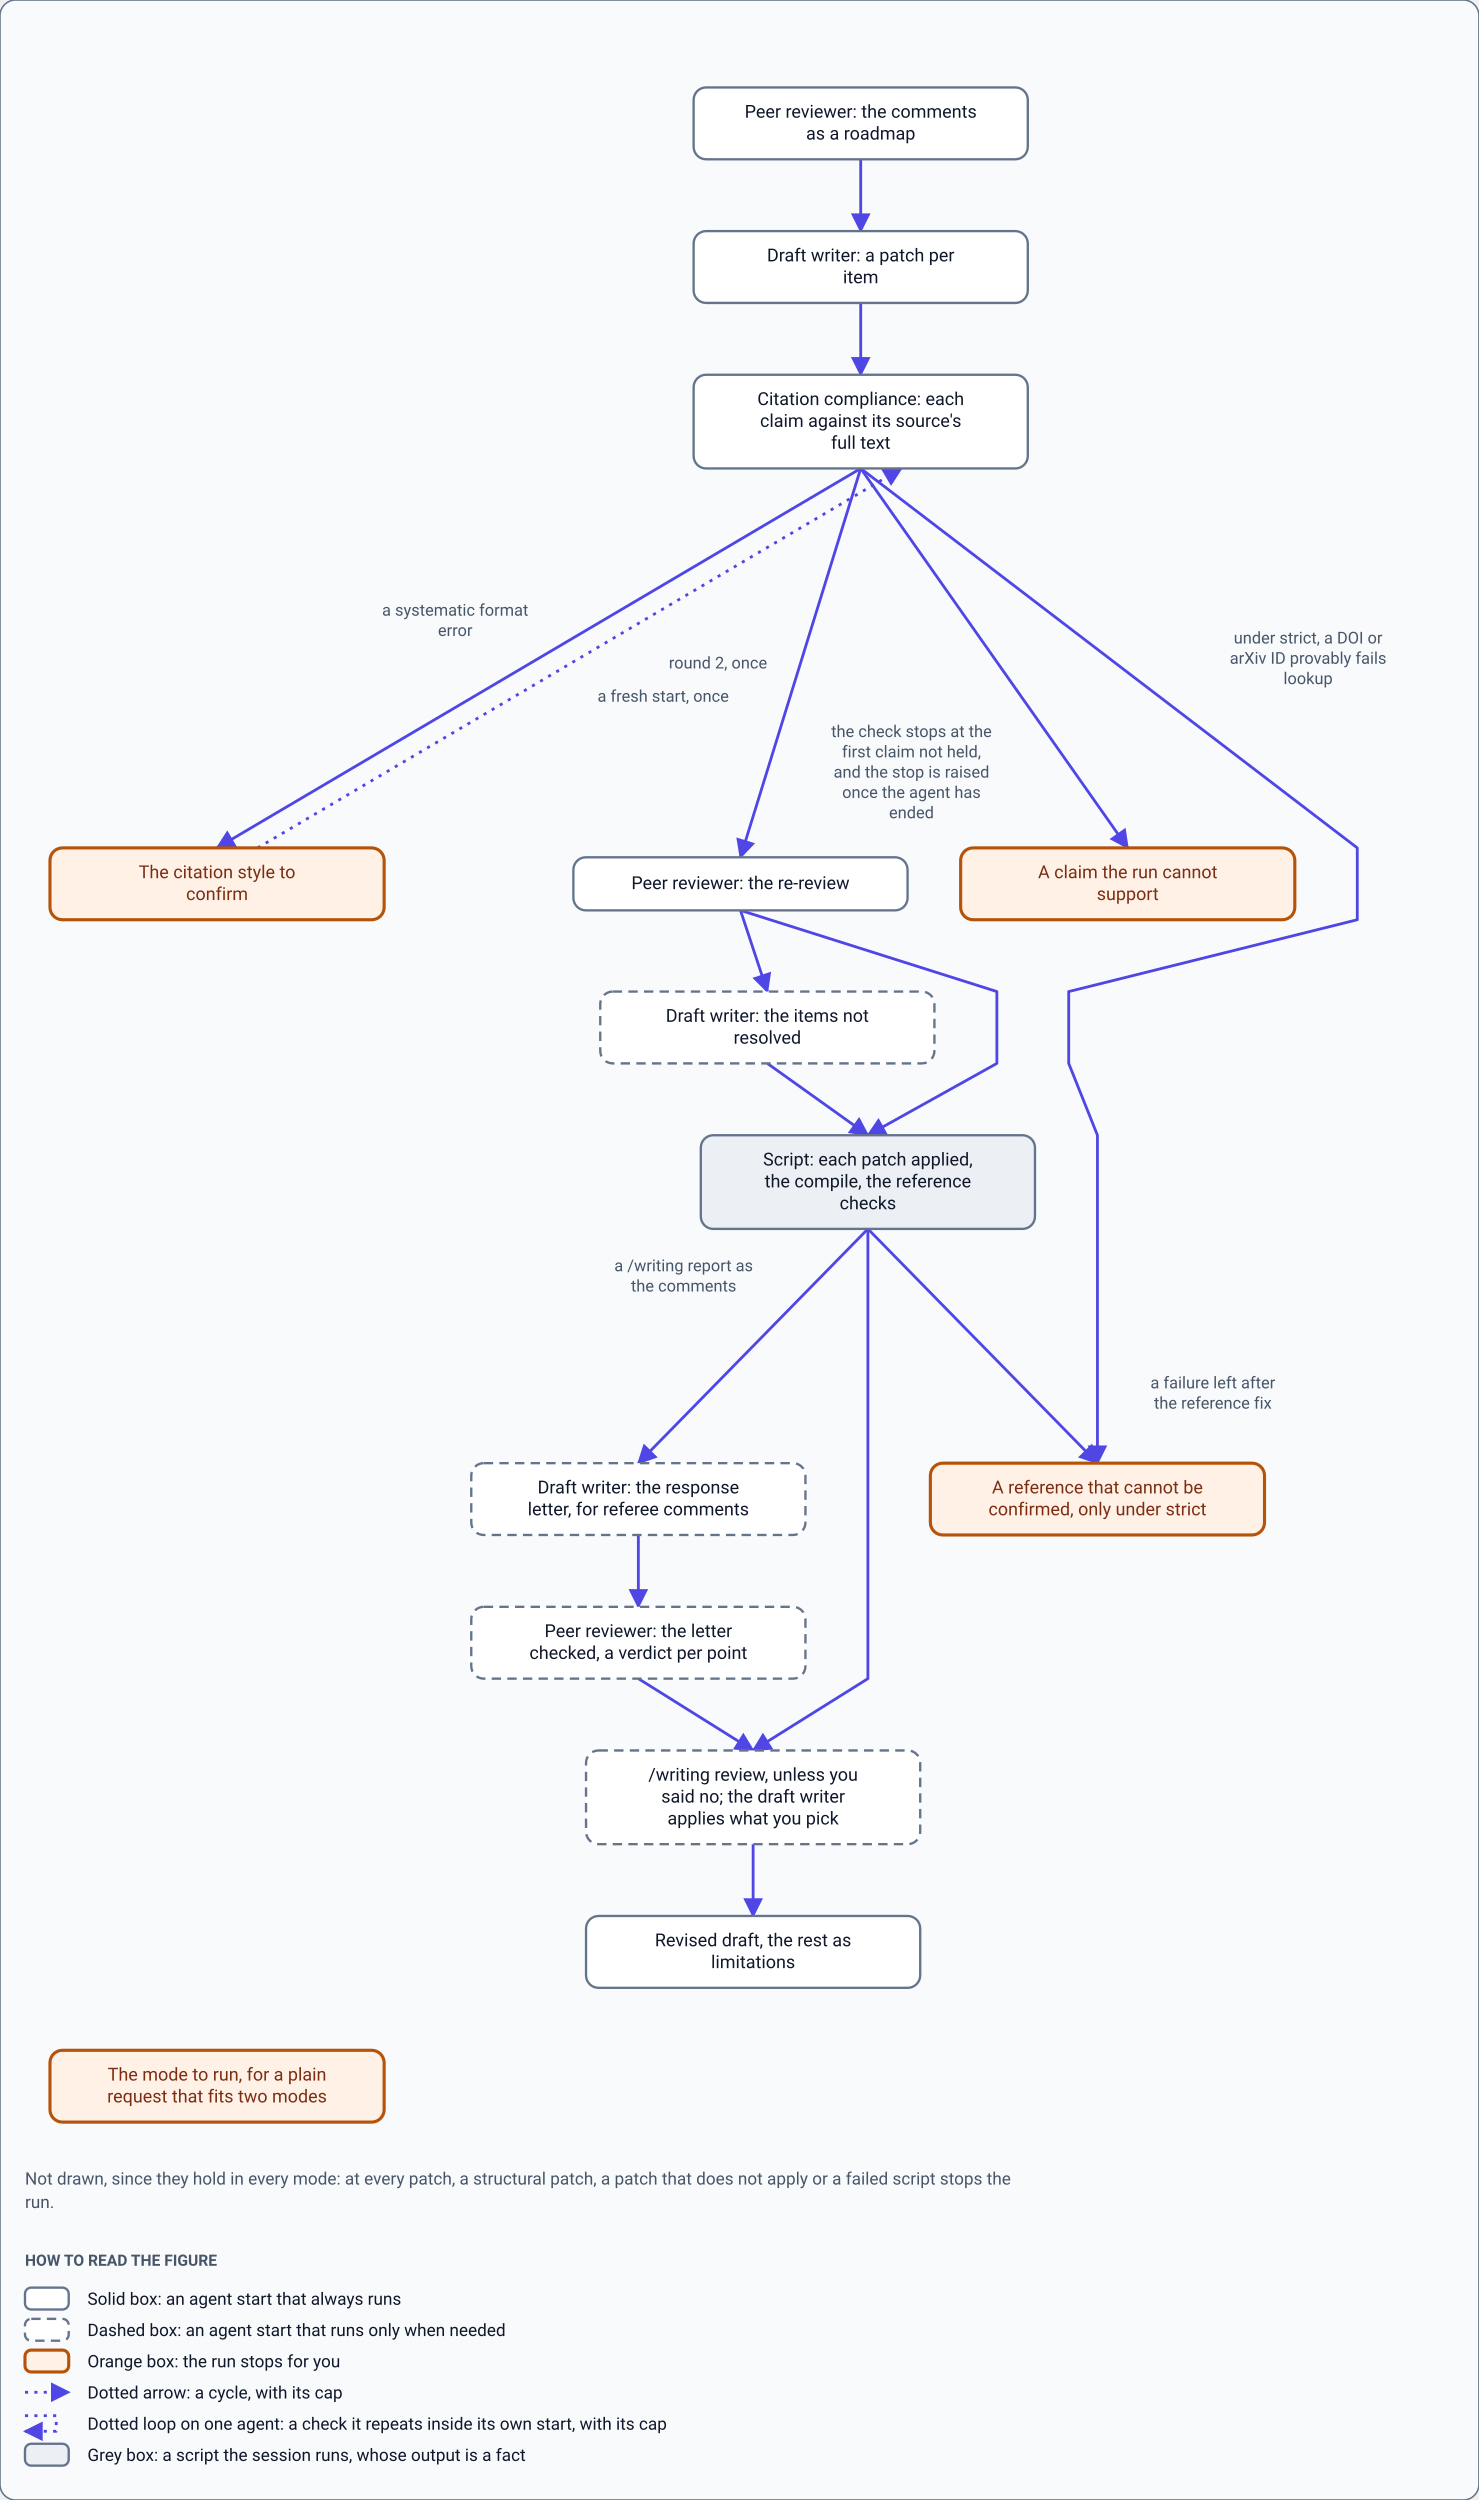
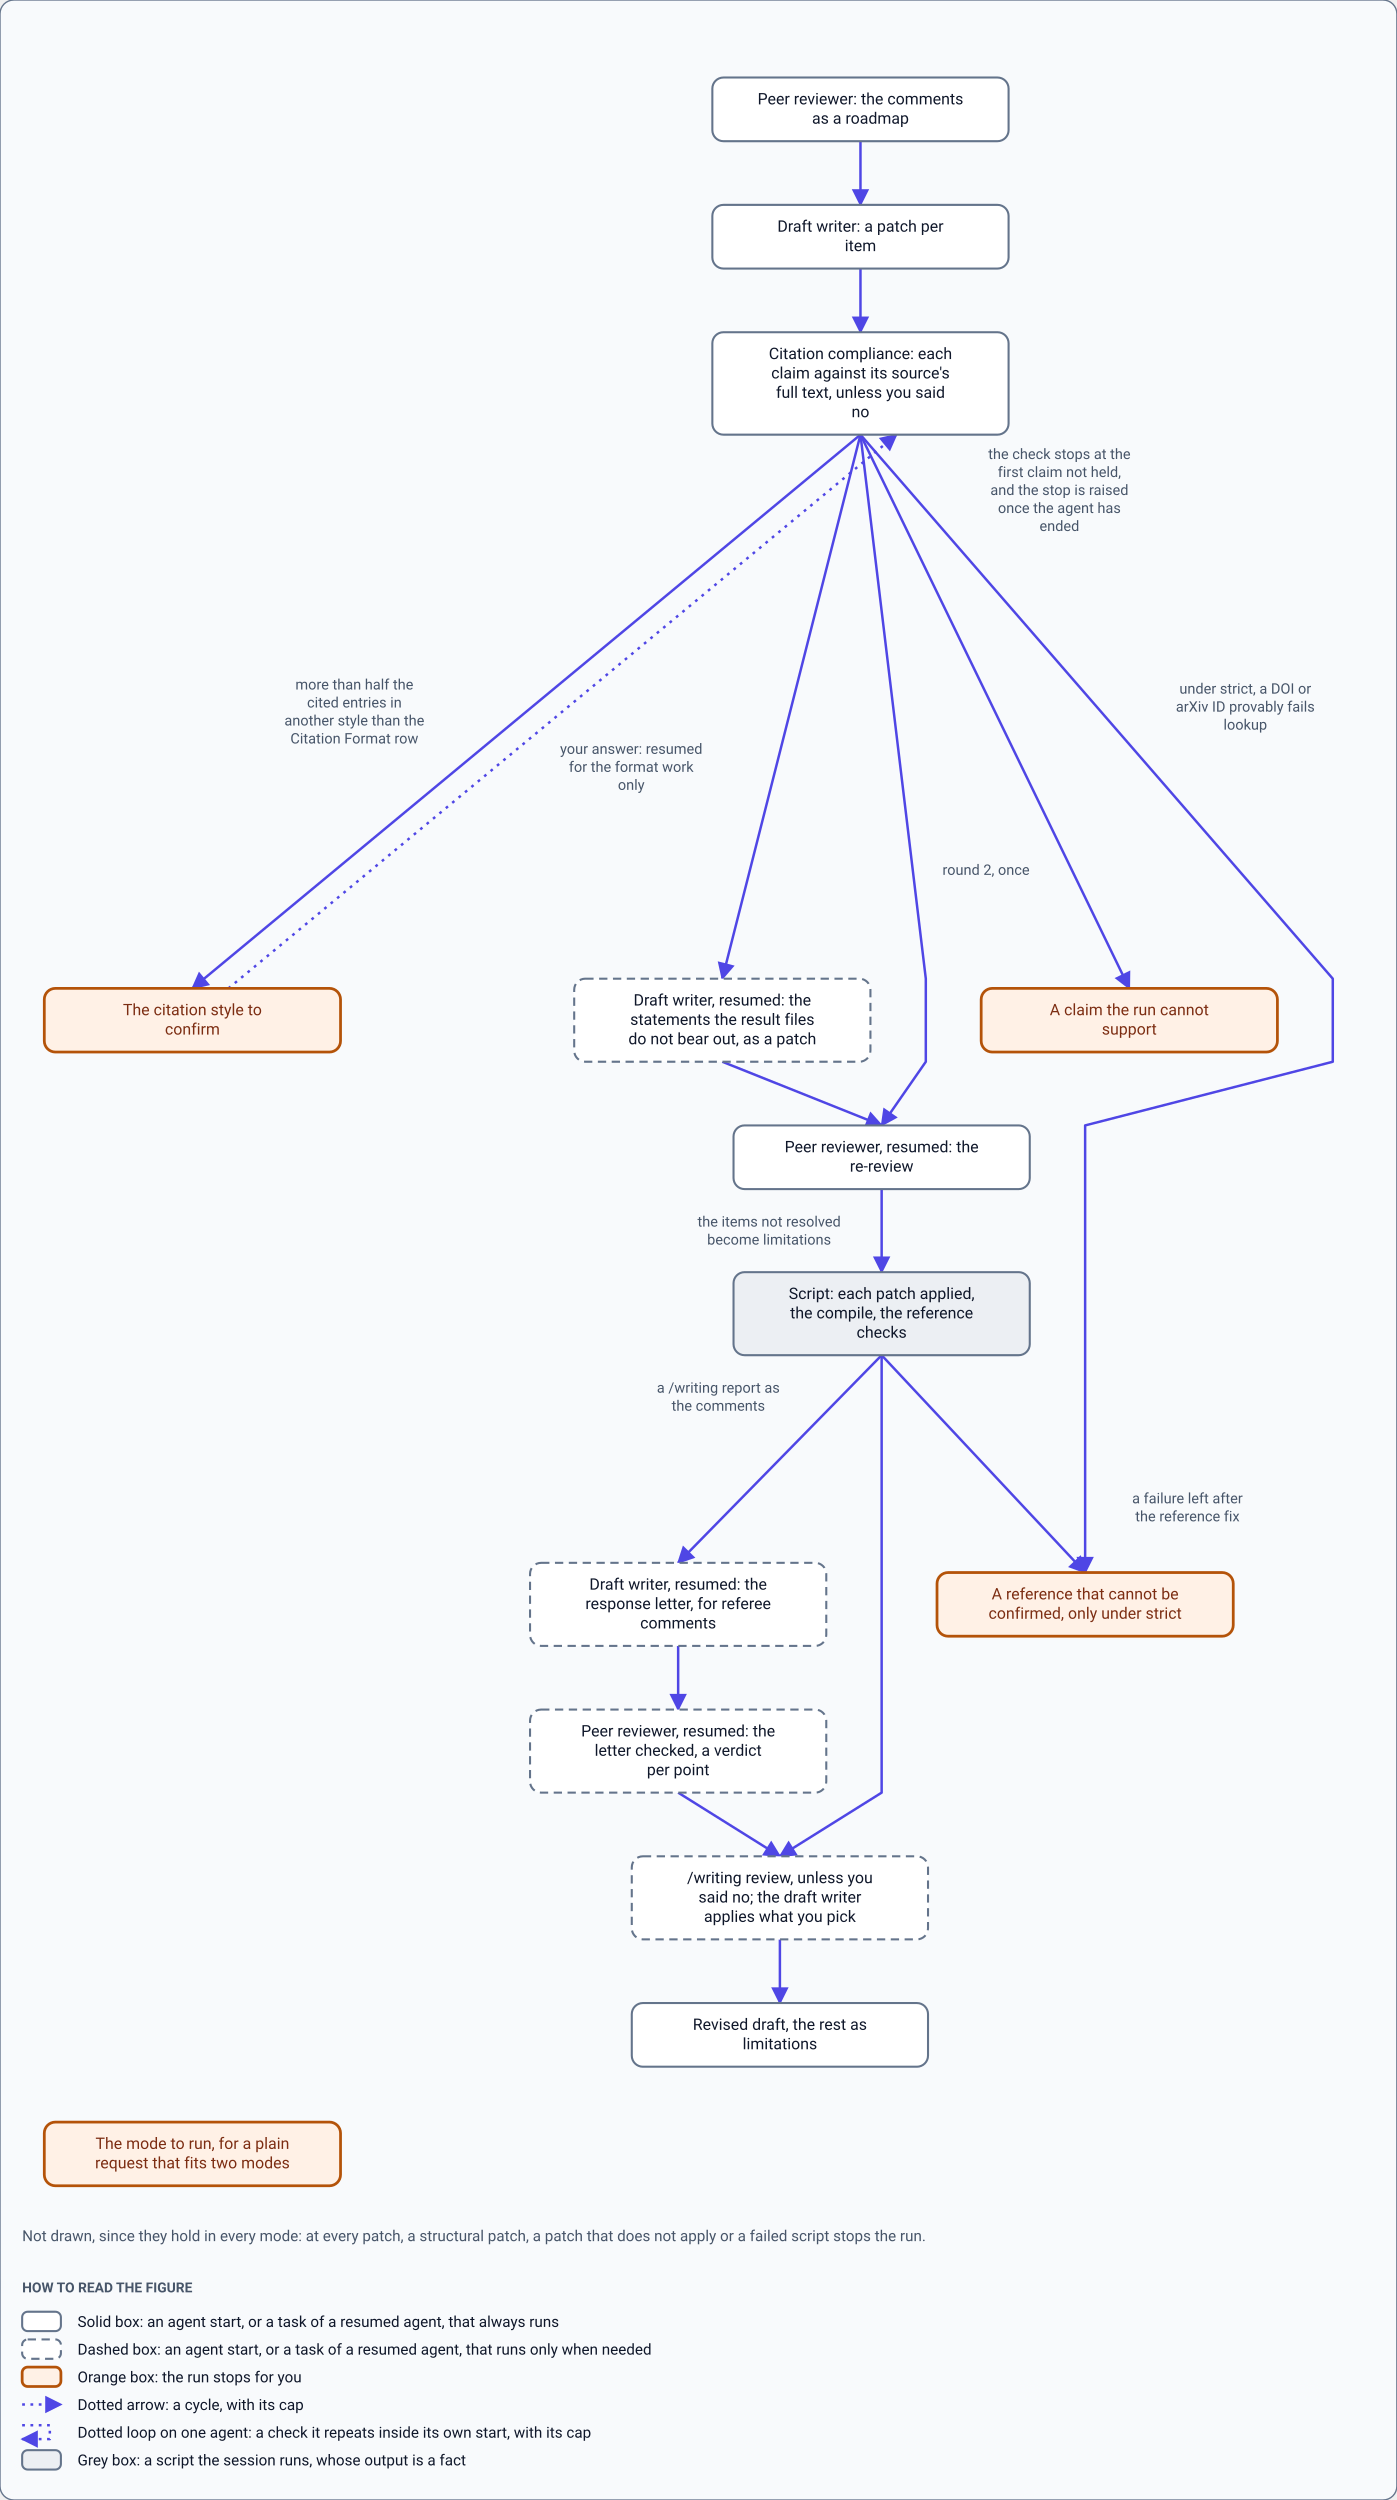
- <svg xmlns="http://www.w3.org/2000/svg" viewBox="0 0 947.1 1601" width="947.1" height="1601" role="img" aria-label="The revision mode of the paper skill. Boxes: Peer reviewer: the comments as a roadmap (agent); Draft writer: a patch per item (agent); Citation compliance: each claim against its source's full text (agent); The citation style to confirm (stop); A claim the run cannot support (stop); A reference that cannot be confirmed, only under strict (stop); Peer reviewer: the re-review (agent); Draft writer: the items not resolved (agent, only when needed); Script: each patch applied, the compile, the reference checks (script); Draft writer: the response letter, for referee comments (agent, only when needed); Peer reviewer: the letter checked, a verdict per point (agent, only when needed); /writing review, unless you said no; the draft writer applies what you pick (agent, only when needed); Revised draft, the rest as limitations (agent); The mode to run, for a plain request that fits two modes (stop).">
+ <svg xmlns="http://www.w3.org/2000/svg" viewBox="0 0 1009.1 1806" width="1009.1" height="1806" role="img" aria-label="The revision mode of the paper skill. Boxes: Peer reviewer: the comments as a roadmap (agent); Draft writer: a patch per item (agent); Citation compliance: each claim against its source's full text, unless you said no (agent); The citation style to confirm (stop); A claim the run cannot support (stop); A reference that cannot be confirmed, only under strict (stop); Draft writer, resumed: the statements the result files do not bear out, as a patch (agent, only when needed); Peer reviewer, resumed: the re-review (agent); Script: each patch applied, the compile, the reference checks (script); Draft writer, resumed: the response letter, for referee comments (agent, only when needed); Peer reviewer, resumed: the letter checked, a verdict per point (agent, only when needed); /writing review, unless you said no; the draft writer applies what you pick (agent, only when needed); Revised draft, the rest as limitations (agent); The mode to run, for a plain request that fits two modes (stop).">
  <defs>
    <marker id="arrow" viewBox="0 0 10 10" refX="9" refY="5" markerWidth="7" markerHeight="7" orient="auto">
      <path d="M0,0 L10,5 L0,10 z" fill="#4f46e5" />
    </marker>
  </defs>
-   <rect x="0" y="0" width="947.1" height="1601" rx="10" fill="#f8fafc" stroke="#64748b" />
-   <path d="M551.2,102 L551.2,148" fill="none" stroke="#4f46e5" stroke-width="1.8" marker-end="url(#arrow)" stroke-linejoin="round" />
-   <path d="M551.2,194 L551.2,240" fill="none" stroke="#4f46e5" stroke-width="1.8" marker-end="url(#arrow)" stroke-linejoin="round" />
-   <path d="M551.2,300 L139,543" fill="none" stroke="#4f46e5" stroke-width="1.8" marker-end="url(#arrow)" stroke-linejoin="round" />
-   <path d="M551.2,300 L722.2,543" fill="none" stroke="#4f46e5" stroke-width="1.8" marker-end="url(#arrow)" stroke-linejoin="round" />
-   <path d="M551.2,300 L869.2,543 L869.2,589 L684.4,635 L684.4,681 L702.8,727 L702.8,787 L702.8,937" fill="none" stroke="#4f46e5" stroke-width="1.8" marker-end="url(#arrow)" stroke-linejoin="round" />
-   <path d="M551.2,300 L474.2,549" fill="none" stroke="#4f46e5" stroke-width="1.8" marker-end="url(#arrow)" stroke-linejoin="round" />
-   <path d="M474.2,583 L491.4,635" fill="none" stroke="#4f46e5" stroke-width="1.8" marker-end="url(#arrow)" stroke-linejoin="round" />
-   <path d="M491.4,681 L555.8,727" fill="none" stroke="#4f46e5" stroke-width="1.8" marker-end="url(#arrow)" stroke-linejoin="round" />
-   <path d="M474.2,583 L638.4,635 L638.4,681 L555.8,727" fill="none" stroke="#4f46e5" stroke-width="1.8" marker-end="url(#arrow)" stroke-linejoin="round" />
-   <path d="M555.8,787 L702.8,937" fill="none" stroke="#4f46e5" stroke-width="1.8" marker-end="url(#arrow)" stroke-linejoin="round" />
-   <path d="M555.8,787 L408.8,937" fill="none" stroke="#4f46e5" stroke-width="1.8" marker-end="url(#arrow)" stroke-linejoin="round" />
-   <path d="M408.8,983 L408.8,1029" fill="none" stroke="#4f46e5" stroke-width="1.8" marker-end="url(#arrow)" stroke-linejoin="round" />
-   <path d="M408.8,1075 L482.3,1121" fill="none" stroke="#4f46e5" stroke-width="1.8" marker-end="url(#arrow)" stroke-linejoin="round" />
-   <path d="M555.8,787 L555.8,937 L555.8,983 L555.8,1029 L555.8,1075 L482.3,1121" fill="none" stroke="#4f46e5" stroke-width="1.8" marker-end="url(#arrow)" stroke-linejoin="round" />
-   <path d="M482.3,1181 L482.3,1227" fill="none" stroke="#4f46e5" stroke-width="1.8" marker-end="url(#arrow)" stroke-linejoin="round" />
-   <path d="M165,543 L577.2,300" fill="none" stroke="#4f46e5" stroke-width="1.8" stroke-dasharray="2 4" marker-end="url(#arrow)" stroke-linejoin="round" />
-   <rect x="444.2" y="56" width="214" height="46" rx="8" fill="#ffffff" stroke="#64748b" stroke-width="1.5" />
-   <text x="551.2" y="75.4" font-family="ui-sans-serif, -apple-system, 'Segoe UI', Roboto, Helvetica, Arial, sans-serif" font-size="11.5" fill="#0f172a" font-weight="400" text-anchor="middle">Peer reviewer: the comments</text>
-   <text x="551.2" y="89.4" font-family="ui-sans-serif, -apple-system, 'Segoe UI', Roboto, Helvetica, Arial, sans-serif" font-size="11.5" fill="#0f172a" font-weight="400" text-anchor="middle">as a roadmap</text>
-   <rect x="444.2" y="148" width="214" height="46" rx="8" fill="#ffffff" stroke="#64748b" stroke-width="1.5" />
-   <text x="551.2" y="167.4" font-family="ui-sans-serif, -apple-system, 'Segoe UI', Roboto, Helvetica, Arial, sans-serif" font-size="11.5" fill="#0f172a" font-weight="400" text-anchor="middle">Draft writer: a patch per</text>
-   <text x="551.2" y="181.4" font-family="ui-sans-serif, -apple-system, 'Segoe UI', Roboto, Helvetica, Arial, sans-serif" font-size="11.5" fill="#0f172a" font-weight="400" text-anchor="middle">item</text>
-   <rect x="444.2" y="240" width="214" height="60" rx="8" fill="#ffffff" stroke="#64748b" stroke-width="1.5" />
-   <text x="551.2" y="259.4" font-family="ui-sans-serif, -apple-system, 'Segoe UI', Roboto, Helvetica, Arial, sans-serif" font-size="11.5" fill="#0f172a" font-weight="400" text-anchor="middle">Citation compliance: each</text>
-   <text x="551.2" y="273.4" font-family="ui-sans-serif, -apple-system, 'Segoe UI', Roboto, Helvetica, Arial, sans-serif" font-size="11.5" fill="#0f172a" font-weight="400" text-anchor="middle">claim against its source's</text>
-   <text x="551.2" y="287.4" font-family="ui-sans-serif, -apple-system, 'Segoe UI', Roboto, Helvetica, Arial, sans-serif" font-size="11.5" fill="#0f172a" font-weight="400" text-anchor="middle">full text</text>
-   <rect x="32" y="543" width="214" height="46" rx="8" fill="#fff1e6" stroke="#b45309" stroke-width="2" />
-   <text x="139" y="562.4" font-family="ui-sans-serif, -apple-system, 'Segoe UI', Roboto, Helvetica, Arial, sans-serif" font-size="11.5" fill="#7c2d12" font-weight="400" text-anchor="middle">The citation style to</text>
-   <text x="139" y="576.4" font-family="ui-sans-serif, -apple-system, 'Segoe UI', Roboto, Helvetica, Arial, sans-serif" font-size="11.5" fill="#7c2d12" font-weight="400" text-anchor="middle">confirm</text>
-   <rect x="615.2" y="543" width="214" height="46" rx="8" fill="#fff1e6" stroke="#b45309" stroke-width="2" />
-   <text x="722.2" y="562.4" font-family="ui-sans-serif, -apple-system, 'Segoe UI', Roboto, Helvetica, Arial, sans-serif" font-size="11.5" fill="#7c2d12" font-weight="400" text-anchor="middle">A claim the run cannot</text>
-   <text x="722.2" y="576.4" font-family="ui-sans-serif, -apple-system, 'Segoe UI', Roboto, Helvetica, Arial, sans-serif" font-size="11.5" fill="#7c2d12" font-weight="400" text-anchor="middle">support</text>
-   <rect x="595.8" y="937" width="214" height="46" rx="8" fill="#fff1e6" stroke="#b45309" stroke-width="2" />
-   <text x="702.8" y="956.4" font-family="ui-sans-serif, -apple-system, 'Segoe UI', Roboto, Helvetica, Arial, sans-serif" font-size="11.5" fill="#7c2d12" font-weight="400" text-anchor="middle">A reference that cannot be</text>
-   <text x="702.8" y="970.4" font-family="ui-sans-serif, -apple-system, 'Segoe UI', Roboto, Helvetica, Arial, sans-serif" font-size="11.5" fill="#7c2d12" font-weight="400" text-anchor="middle">confirmed, only under strict</text>
-   <rect x="367.2" y="549" width="214" height="34" rx="8" fill="#ffffff" stroke="#64748b" stroke-width="1.5" />
-   <text x="474.2" y="569.4" font-family="ui-sans-serif, -apple-system, 'Segoe UI', Roboto, Helvetica, Arial, sans-serif" font-size="11.5" fill="#0f172a" font-weight="400" text-anchor="middle">Peer reviewer: the re-review</text>
-   <rect x="384.4" y="635" width="214" height="46" rx="8" fill="#ffffff" stroke="#64748b" stroke-width="1.5" stroke-dasharray="6 4" />
-   <text x="491.4" y="654.4" font-family="ui-sans-serif, -apple-system, 'Segoe UI', Roboto, Helvetica, Arial, sans-serif" font-size="11.5" fill="#0f172a" font-weight="400" text-anchor="middle">Draft writer: the items not</text>
-   <text x="491.4" y="668.4" font-family="ui-sans-serif, -apple-system, 'Segoe UI', Roboto, Helvetica, Arial, sans-serif" font-size="11.5" fill="#0f172a" font-weight="400" text-anchor="middle">resolved</text>
-   <rect x="448.8" y="727" width="214" height="60" rx="8" fill="#eceff3" stroke="#64748b" stroke-width="1.5" />
-   <text x="555.8" y="746.4" font-family="ui-sans-serif, -apple-system, 'Segoe UI', Roboto, Helvetica, Arial, sans-serif" font-size="11.5" fill="#0f172a" font-weight="400" text-anchor="middle">Script: each patch applied,</text>
-   <text x="555.8" y="760.4" font-family="ui-sans-serif, -apple-system, 'Segoe UI', Roboto, Helvetica, Arial, sans-serif" font-size="11.5" fill="#0f172a" font-weight="400" text-anchor="middle">the compile, the reference</text>
-   <text x="555.8" y="774.4" font-family="ui-sans-serif, -apple-system, 'Segoe UI', Roboto, Helvetica, Arial, sans-serif" font-size="11.5" fill="#0f172a" font-weight="400" text-anchor="middle">checks</text>
-   <rect x="301.8" y="937" width="214" height="46" rx="8" fill="#ffffff" stroke="#64748b" stroke-width="1.5" stroke-dasharray="6 4" />
-   <text x="408.8" y="956.4" font-family="ui-sans-serif, -apple-system, 'Segoe UI', Roboto, Helvetica, Arial, sans-serif" font-size="11.5" fill="#0f172a" font-weight="400" text-anchor="middle">Draft writer: the response</text>
-   <text x="408.8" y="970.4" font-family="ui-sans-serif, -apple-system, 'Segoe UI', Roboto, Helvetica, Arial, sans-serif" font-size="11.5" fill="#0f172a" font-weight="400" text-anchor="middle">letter, for referee comments</text>
-   <rect x="301.8" y="1029" width="214" height="46" rx="8" fill="#ffffff" stroke="#64748b" stroke-width="1.5" stroke-dasharray="6 4" />
-   <text x="408.8" y="1048.4" font-family="ui-sans-serif, -apple-system, 'Segoe UI', Roboto, Helvetica, Arial, sans-serif" font-size="11.5" fill="#0f172a" font-weight="400" text-anchor="middle">Peer reviewer: the letter</text>
-   <text x="408.8" y="1062.4" font-family="ui-sans-serif, -apple-system, 'Segoe UI', Roboto, Helvetica, Arial, sans-serif" font-size="11.5" fill="#0f172a" font-weight="400" text-anchor="middle">checked, a verdict per point</text>
-   <rect x="375.3" y="1121" width="214" height="60" rx="8" fill="#ffffff" stroke="#64748b" stroke-width="1.5" stroke-dasharray="6 4" />
-   <text x="482.3" y="1140.4" font-family="ui-sans-serif, -apple-system, 'Segoe UI', Roboto, Helvetica, Arial, sans-serif" font-size="11.5" fill="#0f172a" font-weight="400" text-anchor="middle">/writing review, unless you</text>
-   <text x="482.3" y="1154.4" font-family="ui-sans-serif, -apple-system, 'Segoe UI', Roboto, Helvetica, Arial, sans-serif" font-size="11.5" fill="#0f172a" font-weight="400" text-anchor="middle">said no; the draft writer</text>
-   <text x="482.3" y="1168.4" font-family="ui-sans-serif, -apple-system, 'Segoe UI', Roboto, Helvetica, Arial, sans-serif" font-size="11.5" fill="#0f172a" font-weight="400" text-anchor="middle">applies what you pick</text>
-   <rect x="375.3" y="1227" width="214" height="46" rx="8" fill="#ffffff" stroke="#64748b" stroke-width="1.5" />
-   <text x="482.3" y="1246.4" font-family="ui-sans-serif, -apple-system, 'Segoe UI', Roboto, Helvetica, Arial, sans-serif" font-size="11.5" fill="#0f172a" font-weight="400" text-anchor="middle">Revised draft, the rest as</text>
-   <text x="482.3" y="1260.4" font-family="ui-sans-serif, -apple-system, 'Segoe UI', Roboto, Helvetica, Arial, sans-serif" font-size="11.5" fill="#0f172a" font-weight="400" text-anchor="middle">limitations</text>
-   <rect x="32" y="1313" width="214" height="46" rx="8" fill="#fff1e6" stroke="#b45309" stroke-width="2" />
-   <text x="139" y="1332.4" font-family="ui-sans-serif, -apple-system, 'Segoe UI', Roboto, Helvetica, Arial, sans-serif" font-size="11.5" fill="#7c2d12" font-weight="400" text-anchor="middle">The mode to run, for a plain</text>
-   <text x="139" y="1346.4" font-family="ui-sans-serif, -apple-system, 'Segoe UI', Roboto, Helvetica, Arial, sans-serif" font-size="11.5" fill="#7c2d12" font-weight="400" text-anchor="middle">request that fits two modes</text>
-   <text x="291.5" y="394.3" font-family="ui-sans-serif, -apple-system, 'Segoe UI', Roboto, Helvetica, Arial, sans-serif" font-size="10.5" fill="#475569" font-weight="400" text-anchor="middle" stroke="#f8fafc" stroke-width="4" stroke-linejoin="round" paint-order="stroke">a systematic format</text>
-   <text x="291.5" y="407.3" font-family="ui-sans-serif, -apple-system, 'Segoe UI', Roboto, Helvetica, Arial, sans-serif" font-size="10.5" fill="#475569" font-weight="400" text-anchor="middle" stroke="#f8fafc" stroke-width="4" stroke-linejoin="round" paint-order="stroke">error</text>
-   <text x="583.7" y="472" font-family="ui-sans-serif, -apple-system, 'Segoe UI', Roboto, Helvetica, Arial, sans-serif" font-size="10.5" fill="#475569" font-weight="400" text-anchor="middle" stroke="#f8fafc" stroke-width="4" stroke-linejoin="round" paint-order="stroke">the check stops at the</text>
-   <text x="583.7" y="485" font-family="ui-sans-serif, -apple-system, 'Segoe UI', Roboto, Helvetica, Arial, sans-serif" font-size="10.5" fill="#475569" font-weight="400" text-anchor="middle" stroke="#f8fafc" stroke-width="4" stroke-linejoin="round" paint-order="stroke">first claim not held,</text>
-   <text x="583.7" y="498" font-family="ui-sans-serif, -apple-system, 'Segoe UI', Roboto, Helvetica, Arial, sans-serif" font-size="10.5" fill="#475569" font-weight="400" text-anchor="middle" stroke="#f8fafc" stroke-width="4" stroke-linejoin="round" paint-order="stroke">and the stop is raised</text>
-   <text x="583.7" y="511" font-family="ui-sans-serif, -apple-system, 'Segoe UI', Roboto, Helvetica, Arial, sans-serif" font-size="10.5" fill="#475569" font-weight="400" text-anchor="middle" stroke="#f8fafc" stroke-width="4" stroke-linejoin="round" paint-order="stroke">once the agent has</text>
-   <text x="583.7" y="524" font-family="ui-sans-serif, -apple-system, 'Segoe UI', Roboto, Helvetica, Arial, sans-serif" font-size="10.5" fill="#475569" font-weight="400" text-anchor="middle" stroke="#f8fafc" stroke-width="4" stroke-linejoin="round" paint-order="stroke">ended</text>
-   <text x="837.7" y="412.1" font-family="ui-sans-serif, -apple-system, 'Segoe UI', Roboto, Helvetica, Arial, sans-serif" font-size="10.5" fill="#475569" font-weight="400" text-anchor="middle" stroke="#f8fafc" stroke-width="4" stroke-linejoin="round" paint-order="stroke">under strict, a DOI or</text>
-   <text x="837.7" y="425.1" font-family="ui-sans-serif, -apple-system, 'Segoe UI', Roboto, Helvetica, Arial, sans-serif" font-size="10.5" fill="#475569" font-weight="400" text-anchor="middle" stroke="#f8fafc" stroke-width="4" stroke-linejoin="round" paint-order="stroke">arXiv ID provably fails</text>
-   <text x="837.7" y="438.1" font-family="ui-sans-serif, -apple-system, 'Segoe UI', Roboto, Helvetica, Arial, sans-serif" font-size="10.5" fill="#475569" font-weight="400" text-anchor="middle" stroke="#f8fafc" stroke-width="4" stroke-linejoin="round" paint-order="stroke">lookup</text>
-   <text x="459.8" y="428.1" font-family="ui-sans-serif, -apple-system, 'Segoe UI', Roboto, Helvetica, Arial, sans-serif" font-size="10.5" fill="#475569" font-weight="400" text-anchor="middle" stroke="#f8fafc" stroke-width="4" stroke-linejoin="round" paint-order="stroke">round 2, once</text>
-   <text x="776.7" y="889.1" font-family="ui-sans-serif, -apple-system, 'Segoe UI', Roboto, Helvetica, Arial, sans-serif" font-size="10.5" fill="#475569" font-weight="400" text-anchor="middle" stroke="#f8fafc" stroke-width="4" stroke-linejoin="round" paint-order="stroke">a failure left after</text>
-   <text x="776.7" y="902.1" font-family="ui-sans-serif, -apple-system, 'Segoe UI', Roboto, Helvetica, Arial, sans-serif" font-size="10.5" fill="#475569" font-weight="400" text-anchor="middle" stroke="#f8fafc" stroke-width="4" stroke-linejoin="round" paint-order="stroke">the reference fix</text>
-   <text x="437.8" y="814.1" font-family="ui-sans-serif, -apple-system, 'Segoe UI', Roboto, Helvetica, Arial, sans-serif" font-size="10.5" fill="#475569" font-weight="400" text-anchor="middle" stroke="#f8fafc" stroke-width="4" stroke-linejoin="round" paint-order="stroke">a /writing report as</text>
-   <text x="437.8" y="827.1" font-family="ui-sans-serif, -apple-system, 'Segoe UI', Roboto, Helvetica, Arial, sans-serif" font-size="10.5" fill="#475569" font-weight="400" text-anchor="middle" stroke="#f8fafc" stroke-width="4" stroke-linejoin="round" paint-order="stroke">the comments</text>
-   <text x="424.7" y="449.4" font-family="ui-sans-serif, -apple-system, 'Segoe UI', Roboto, Helvetica, Arial, sans-serif" font-size="10.5" fill="#475569" font-weight="400" text-anchor="middle" stroke="#f8fafc" stroke-width="4" stroke-linejoin="round" paint-order="stroke">a fresh start, once</text>
-   <text x="16" y="1399" font-family="ui-sans-serif, -apple-system, 'Segoe UI', Roboto, Helvetica, Arial, sans-serif" font-size="11" fill="#475569" font-weight="400" text-anchor="start">Not drawn, since they hold in every mode: at every patch, a structural patch, a patch that does not apply or a failed script stops the</text>
-   <text x="16" y="1414" font-family="ui-sans-serif, -apple-system, 'Segoe UI', Roboto, Helvetica, Arial, sans-serif" font-size="11" fill="#475569" font-weight="400" text-anchor="start">run.</text>
-   <text x="16" y="1451" font-family="ui-sans-serif, -apple-system, 'Segoe UI', Roboto, Helvetica, Arial, sans-serif" font-size="10" fill="#475569" font-weight="700" text-anchor="start">HOW TO READ THE FIGURE</text>
-   <rect x="16" y="1465" width="28" height="14" rx="4" fill="#ffffff" stroke="#64748b" stroke-width="1.5" />
-   <text x="56" y="1476" font-family="ui-sans-serif, -apple-system, 'Segoe UI', Roboto, Helvetica, Arial, sans-serif" font-size="11" fill="#0f172a" font-weight="400" text-anchor="start">Solid box: an agent start that always runs</text>
-   <rect x="16" y="1485" width="28" height="14" rx="4" fill="#ffffff" stroke="#64748b" stroke-width="1.5" stroke-dasharray="6 4" />
-   <text x="56" y="1496" font-family="ui-sans-serif, -apple-system, 'Segoe UI', Roboto, Helvetica, Arial, sans-serif" font-size="11" fill="#0f172a" font-weight="400" text-anchor="start">Dashed box: an agent start that runs only when needed</text>
-   <rect x="16" y="1505" width="28" height="14" rx="4" fill="#fff1e6" stroke="#b45309" stroke-width="2" />
-   <text x="56" y="1516" font-family="ui-sans-serif, -apple-system, 'Segoe UI', Roboto, Helvetica, Arial, sans-serif" font-size="11" fill="#0f172a" font-weight="400" text-anchor="start">Orange box: the run stops for you</text>
-   <path d="M16,1532 L44,1532" fill="none" stroke="#4f46e5" stroke-width="1.8" stroke-dasharray="2 4" marker-end="url(#arrow)" stroke-linejoin="round" />
-   <text x="56" y="1536" font-family="ui-sans-serif, -apple-system, 'Segoe UI', Roboto, Helvetica, Arial, sans-serif" font-size="11" fill="#0f172a" font-weight="400" text-anchor="start">Dotted arrow: a cycle, with its cap</text>
-   <path d="M16,1547 L36,1547 L36,1557 L16,1557" fill="none" stroke="#4f46e5" stroke-width="1.8" stroke-dasharray="2 4" marker-end="url(#arrow)" stroke-linejoin="round" />
-   <text x="56" y="1556" font-family="ui-sans-serif, -apple-system, 'Segoe UI', Roboto, Helvetica, Arial, sans-serif" font-size="11" fill="#0f172a" font-weight="400" text-anchor="start">Dotted loop on one agent: a check it repeats inside its own start, with its cap</text>
-   <rect x="16" y="1565" width="28" height="14" rx="4" fill="#eceff3" stroke="#64748b" stroke-width="1.5" />
-   <text x="56" y="1576" font-family="ui-sans-serif, -apple-system, 'Segoe UI', Roboto, Helvetica, Arial, sans-serif" font-size="11" fill="#0f172a" font-weight="400" text-anchor="start">Grey box: a script the session runs, whose output is a fact</text>
+   <rect x="0" y="0" width="1009.1" height="1806" rx="10" fill="#f8fafc" stroke="#64748b" />
+   <path d="M621.6,102 L621.6,148" fill="none" stroke="#4f46e5" stroke-width="1.8" marker-end="url(#arrow)" stroke-linejoin="round" />
+   <path d="M621.6,194 L621.6,240" fill="none" stroke="#4f46e5" stroke-width="1.8" marker-end="url(#arrow)" stroke-linejoin="round" />
+   <path d="M621.6,314 L139,714" fill="none" stroke="#4f46e5" stroke-width="1.8" marker-end="url(#arrow)" stroke-linejoin="round" />
+   <path d="M621.6,314 L815.8,714" fill="none" stroke="#4f46e5" stroke-width="1.8" marker-end="url(#arrow)" stroke-linejoin="round" />
+   <path d="M621.6,314 L962.8,707 L962.8,767 L783.9,813 L783.9,859 L783.9,919 L783.9,979 L783.9,1136" fill="none" stroke="#4f46e5" stroke-width="1.8" marker-end="url(#arrow)" stroke-linejoin="round" />
+   <path d="M621.6,314 L521.8,707" fill="none" stroke="#4f46e5" stroke-width="1.8" marker-end="url(#arrow)" stroke-linejoin="round" />
+   <path d="M521.8,767 L636.9,813" fill="none" stroke="#4f46e5" stroke-width="1.8" marker-end="url(#arrow)" stroke-linejoin="round" />
+   <path d="M621.6,314 L668.8,707 L668.8,767 L636.9,813" fill="none" stroke="#4f46e5" stroke-width="1.8" marker-end="url(#arrow)" stroke-linejoin="round" />
+   <path d="M636.9,859 L636.9,919" fill="none" stroke="#4f46e5" stroke-width="1.8" marker-end="url(#arrow)" stroke-linejoin="round" />
+   <path d="M636.9,979 L783.9,1136" fill="none" stroke="#4f46e5" stroke-width="1.8" marker-end="url(#arrow)" stroke-linejoin="round" />
+   <path d="M636.9,979 L489.9,1129" fill="none" stroke="#4f46e5" stroke-width="1.8" marker-end="url(#arrow)" stroke-linejoin="round" />
+   <path d="M489.9,1189 L489.9,1235" fill="none" stroke="#4f46e5" stroke-width="1.8" marker-end="url(#arrow)" stroke-linejoin="round" />
+   <path d="M489.9,1295 L563.4,1341" fill="none" stroke="#4f46e5" stroke-width="1.8" marker-end="url(#arrow)" stroke-linejoin="round" />
+   <path d="M636.9,979 L636.9,1129 L636.9,1189 L636.9,1235 L636.9,1295 L563.4,1341" fill="none" stroke="#4f46e5" stroke-width="1.8" marker-end="url(#arrow)" stroke-linejoin="round" />
+   <path d="M563.4,1401 L563.4,1447" fill="none" stroke="#4f46e5" stroke-width="1.8" marker-end="url(#arrow)" stroke-linejoin="round" />
+   <path d="M165,714 L647.6,314" fill="none" stroke="#4f46e5" stroke-width="1.8" stroke-dasharray="2 4" marker-end="url(#arrow)" stroke-linejoin="round" />
+   <rect x="514.6" y="56" width="214" height="46" rx="8" fill="#ffffff" stroke="#64748b" stroke-width="1.5" />
+   <text x="621.6" y="75.4" font-family="ui-sans-serif, -apple-system, 'Segoe UI', Roboto, Helvetica, Arial, sans-serif" font-size="11.5" fill="#0f172a" font-weight="400" text-anchor="middle">Peer reviewer: the comments</text>
+   <text x="621.6" y="89.4" font-family="ui-sans-serif, -apple-system, 'Segoe UI', Roboto, Helvetica, Arial, sans-serif" font-size="11.5" fill="#0f172a" font-weight="400" text-anchor="middle">as a roadmap</text>
+   <rect x="514.6" y="148" width="214" height="46" rx="8" fill="#ffffff" stroke="#64748b" stroke-width="1.5" />
+   <text x="621.6" y="167.4" font-family="ui-sans-serif, -apple-system, 'Segoe UI', Roboto, Helvetica, Arial, sans-serif" font-size="11.5" fill="#0f172a" font-weight="400" text-anchor="middle">Draft writer: a patch per</text>
+   <text x="621.6" y="181.4" font-family="ui-sans-serif, -apple-system, 'Segoe UI', Roboto, Helvetica, Arial, sans-serif" font-size="11.5" fill="#0f172a" font-weight="400" text-anchor="middle">item</text>
+   <rect x="514.6" y="240" width="214" height="74" rx="8" fill="#ffffff" stroke="#64748b" stroke-width="1.5" />
+   <text x="621.6" y="259.4" font-family="ui-sans-serif, -apple-system, 'Segoe UI', Roboto, Helvetica, Arial, sans-serif" font-size="11.5" fill="#0f172a" font-weight="400" text-anchor="middle">Citation compliance: each</text>
+   <text x="621.6" y="273.4" font-family="ui-sans-serif, -apple-system, 'Segoe UI', Roboto, Helvetica, Arial, sans-serif" font-size="11.5" fill="#0f172a" font-weight="400" text-anchor="middle">claim against its source's</text>
+   <text x="621.6" y="287.4" font-family="ui-sans-serif, -apple-system, 'Segoe UI', Roboto, Helvetica, Arial, sans-serif" font-size="11.5" fill="#0f172a" font-weight="400" text-anchor="middle">full text, unless you said</text>
+   <text x="621.6" y="301.4" font-family="ui-sans-serif, -apple-system, 'Segoe UI', Roboto, Helvetica, Arial, sans-serif" font-size="11.5" fill="#0f172a" font-weight="400" text-anchor="middle">no</text>
+   <rect x="32" y="714" width="214" height="46" rx="8" fill="#fff1e6" stroke="#b45309" stroke-width="2" />
+   <text x="139" y="733.4" font-family="ui-sans-serif, -apple-system, 'Segoe UI', Roboto, Helvetica, Arial, sans-serif" font-size="11.5" fill="#7c2d12" font-weight="400" text-anchor="middle">The citation style to</text>
+   <text x="139" y="747.4" font-family="ui-sans-serif, -apple-system, 'Segoe UI', Roboto, Helvetica, Arial, sans-serif" font-size="11.5" fill="#7c2d12" font-weight="400" text-anchor="middle">confirm</text>
+   <rect x="708.8" y="714" width="214" height="46" rx="8" fill="#fff1e6" stroke="#b45309" stroke-width="2" />
+   <text x="815.8" y="733.4" font-family="ui-sans-serif, -apple-system, 'Segoe UI', Roboto, Helvetica, Arial, sans-serif" font-size="11.5" fill="#7c2d12" font-weight="400" text-anchor="middle">A claim the run cannot</text>
+   <text x="815.8" y="747.4" font-family="ui-sans-serif, -apple-system, 'Segoe UI', Roboto, Helvetica, Arial, sans-serif" font-size="11.5" fill="#7c2d12" font-weight="400" text-anchor="middle">support</text>
+   <rect x="676.9" y="1136" width="214" height="46" rx="8" fill="#fff1e6" stroke="#b45309" stroke-width="2" />
+   <text x="783.9" y="1155.4" font-family="ui-sans-serif, -apple-system, 'Segoe UI', Roboto, Helvetica, Arial, sans-serif" font-size="11.5" fill="#7c2d12" font-weight="400" text-anchor="middle">A reference that cannot be</text>
+   <text x="783.9" y="1169.4" font-family="ui-sans-serif, -apple-system, 'Segoe UI', Roboto, Helvetica, Arial, sans-serif" font-size="11.5" fill="#7c2d12" font-weight="400" text-anchor="middle">confirmed, only under strict</text>
+   <rect x="414.8" y="707" width="214" height="60" rx="8" fill="#ffffff" stroke="#64748b" stroke-width="1.5" stroke-dasharray="6 4" />
+   <text x="521.8" y="726.4" font-family="ui-sans-serif, -apple-system, 'Segoe UI', Roboto, Helvetica, Arial, sans-serif" font-size="11.5" fill="#0f172a" font-weight="400" text-anchor="middle">Draft writer, resumed: the</text>
+   <text x="521.8" y="740.4" font-family="ui-sans-serif, -apple-system, 'Segoe UI', Roboto, Helvetica, Arial, sans-serif" font-size="11.5" fill="#0f172a" font-weight="400" text-anchor="middle">statements the result files</text>
+   <text x="521.8" y="754.4" font-family="ui-sans-serif, -apple-system, 'Segoe UI', Roboto, Helvetica, Arial, sans-serif" font-size="11.5" fill="#0f172a" font-weight="400" text-anchor="middle">do not bear out, as a patch</text>
+   <rect x="529.9" y="813" width="214" height="46" rx="8" fill="#ffffff" stroke="#64748b" stroke-width="1.5" />
+   <text x="636.9" y="832.4" font-family="ui-sans-serif, -apple-system, 'Segoe UI', Roboto, Helvetica, Arial, sans-serif" font-size="11.5" fill="#0f172a" font-weight="400" text-anchor="middle">Peer reviewer, resumed: the</text>
+   <text x="636.9" y="846.4" font-family="ui-sans-serif, -apple-system, 'Segoe UI', Roboto, Helvetica, Arial, sans-serif" font-size="11.5" fill="#0f172a" font-weight="400" text-anchor="middle">re-review</text>
+   <rect x="529.9" y="919" width="214" height="60" rx="8" fill="#eceff3" stroke="#64748b" stroke-width="1.5" />
+   <text x="636.9" y="938.4" font-family="ui-sans-serif, -apple-system, 'Segoe UI', Roboto, Helvetica, Arial, sans-serif" font-size="11.5" fill="#0f172a" font-weight="400" text-anchor="middle">Script: each patch applied,</text>
+   <text x="636.9" y="952.4" font-family="ui-sans-serif, -apple-system, 'Segoe UI', Roboto, Helvetica, Arial, sans-serif" font-size="11.5" fill="#0f172a" font-weight="400" text-anchor="middle">the compile, the reference</text>
+   <text x="636.9" y="966.4" font-family="ui-sans-serif, -apple-system, 'Segoe UI', Roboto, Helvetica, Arial, sans-serif" font-size="11.5" fill="#0f172a" font-weight="400" text-anchor="middle">checks</text>
+   <rect x="382.9" y="1129" width="214" height="60" rx="8" fill="#ffffff" stroke="#64748b" stroke-width="1.5" stroke-dasharray="6 4" />
+   <text x="489.9" y="1148.4" font-family="ui-sans-serif, -apple-system, 'Segoe UI', Roboto, Helvetica, Arial, sans-serif" font-size="11.5" fill="#0f172a" font-weight="400" text-anchor="middle">Draft writer, resumed: the</text>
+   <text x="489.9" y="1162.4" font-family="ui-sans-serif, -apple-system, 'Segoe UI', Roboto, Helvetica, Arial, sans-serif" font-size="11.5" fill="#0f172a" font-weight="400" text-anchor="middle">response letter, for referee</text>
+   <text x="489.9" y="1176.4" font-family="ui-sans-serif, -apple-system, 'Segoe UI', Roboto, Helvetica, Arial, sans-serif" font-size="11.5" fill="#0f172a" font-weight="400" text-anchor="middle">comments</text>
+   <rect x="382.9" y="1235" width="214" height="60" rx="8" fill="#ffffff" stroke="#64748b" stroke-width="1.5" stroke-dasharray="6 4" />
+   <text x="489.9" y="1254.4" font-family="ui-sans-serif, -apple-system, 'Segoe UI', Roboto, Helvetica, Arial, sans-serif" font-size="11.5" fill="#0f172a" font-weight="400" text-anchor="middle">Peer reviewer, resumed: the</text>
+   <text x="489.9" y="1268.4" font-family="ui-sans-serif, -apple-system, 'Segoe UI', Roboto, Helvetica, Arial, sans-serif" font-size="11.5" fill="#0f172a" font-weight="400" text-anchor="middle">letter checked, a verdict</text>
+   <text x="489.9" y="1282.4" font-family="ui-sans-serif, -apple-system, 'Segoe UI', Roboto, Helvetica, Arial, sans-serif" font-size="11.5" fill="#0f172a" font-weight="400" text-anchor="middle">per point</text>
+   <rect x="456.4" y="1341" width="214" height="60" rx="8" fill="#ffffff" stroke="#64748b" stroke-width="1.5" stroke-dasharray="6 4" />
+   <text x="563.4" y="1360.4" font-family="ui-sans-serif, -apple-system, 'Segoe UI', Roboto, Helvetica, Arial, sans-serif" font-size="11.5" fill="#0f172a" font-weight="400" text-anchor="middle">/writing review, unless you</text>
+   <text x="563.4" y="1374.4" font-family="ui-sans-serif, -apple-system, 'Segoe UI', Roboto, Helvetica, Arial, sans-serif" font-size="11.5" fill="#0f172a" font-weight="400" text-anchor="middle">said no; the draft writer</text>
+   <text x="563.4" y="1388.4" font-family="ui-sans-serif, -apple-system, 'Segoe UI', Roboto, Helvetica, Arial, sans-serif" font-size="11.5" fill="#0f172a" font-weight="400" text-anchor="middle">applies what you pick</text>
+   <rect x="456.4" y="1447" width="214" height="46" rx="8" fill="#ffffff" stroke="#64748b" stroke-width="1.5" />
+   <text x="563.4" y="1466.4" font-family="ui-sans-serif, -apple-system, 'Segoe UI', Roboto, Helvetica, Arial, sans-serif" font-size="11.5" fill="#0f172a" font-weight="400" text-anchor="middle">Revised draft, the rest as</text>
+   <text x="563.4" y="1480.4" font-family="ui-sans-serif, -apple-system, 'Segoe UI', Roboto, Helvetica, Arial, sans-serif" font-size="11.5" fill="#0f172a" font-weight="400" text-anchor="middle">limitations</text>
+   <rect x="32" y="1533" width="214" height="46" rx="8" fill="#fff1e6" stroke="#b45309" stroke-width="2" />
+   <text x="139" y="1552.4" font-family="ui-sans-serif, -apple-system, 'Segoe UI', Roboto, Helvetica, Arial, sans-serif" font-size="11.5" fill="#7c2d12" font-weight="400" text-anchor="middle">The mode to run, for a plain</text>
+   <text x="139" y="1566.4" font-family="ui-sans-serif, -apple-system, 'Segoe UI', Roboto, Helvetica, Arial, sans-serif" font-size="11.5" fill="#7c2d12" font-weight="400" text-anchor="middle">request that fits two modes</text>
+   <text x="256" y="498.1" font-family="ui-sans-serif, -apple-system, 'Segoe UI', Roboto, Helvetica, Arial, sans-serif" font-size="10.5" fill="#475569" font-weight="400" text-anchor="middle" stroke="#f8fafc" stroke-width="4" stroke-linejoin="round" paint-order="stroke">more than half the</text>
+   <text x="256" y="511.1" font-family="ui-sans-serif, -apple-system, 'Segoe UI', Roboto, Helvetica, Arial, sans-serif" font-size="10.5" fill="#475569" font-weight="400" text-anchor="middle" stroke="#f8fafc" stroke-width="4" stroke-linejoin="round" paint-order="stroke">cited entries in</text>
+   <text x="256" y="524.1" font-family="ui-sans-serif, -apple-system, 'Segoe UI', Roboto, Helvetica, Arial, sans-serif" font-size="10.5" fill="#475569" font-weight="400" text-anchor="middle" stroke="#f8fafc" stroke-width="4" stroke-linejoin="round" paint-order="stroke">another style than the</text>
+   <text x="256" y="537.1" font-family="ui-sans-serif, -apple-system, 'Segoe UI', Roboto, Helvetica, Arial, sans-serif" font-size="10.5" fill="#475569" font-weight="400" text-anchor="middle" stroke="#f8fafc" stroke-width="4" stroke-linejoin="round" paint-order="stroke">Citation Format row</text>
+   <text x="765.3" y="331.6" font-family="ui-sans-serif, -apple-system, 'Segoe UI', Roboto, Helvetica, Arial, sans-serif" font-size="10.5" fill="#475569" font-weight="400" text-anchor="middle" stroke="#f8fafc" stroke-width="4" stroke-linejoin="round" paint-order="stroke">the check stops at the</text>
+   <text x="765.3" y="344.6" font-family="ui-sans-serif, -apple-system, 'Segoe UI', Roboto, Helvetica, Arial, sans-serif" font-size="10.5" fill="#475569" font-weight="400" text-anchor="middle" stroke="#f8fafc" stroke-width="4" stroke-linejoin="round" paint-order="stroke">first claim not held,</text>
+   <text x="765.3" y="357.6" font-family="ui-sans-serif, -apple-system, 'Segoe UI', Roboto, Helvetica, Arial, sans-serif" font-size="10.5" fill="#475569" font-weight="400" text-anchor="middle" stroke="#f8fafc" stroke-width="4" stroke-linejoin="round" paint-order="stroke">and the stop is raised</text>
+   <text x="765.3" y="370.6" font-family="ui-sans-serif, -apple-system, 'Segoe UI', Roboto, Helvetica, Arial, sans-serif" font-size="10.5" fill="#475569" font-weight="400" text-anchor="middle" stroke="#f8fafc" stroke-width="4" stroke-linejoin="round" paint-order="stroke">once the agent has</text>
+   <text x="765.3" y="383.6" font-family="ui-sans-serif, -apple-system, 'Segoe UI', Roboto, Helvetica, Arial, sans-serif" font-size="10.5" fill="#475569" font-weight="400" text-anchor="middle" stroke="#f8fafc" stroke-width="4" stroke-linejoin="round" paint-order="stroke">ended</text>
+   <text x="899.6" y="501.1" font-family="ui-sans-serif, -apple-system, 'Segoe UI', Roboto, Helvetica, Arial, sans-serif" font-size="10.5" fill="#475569" font-weight="400" text-anchor="middle" stroke="#f8fafc" stroke-width="4" stroke-linejoin="round" paint-order="stroke">under strict, a DOI or</text>
+   <text x="899.6" y="514.1" font-family="ui-sans-serif, -apple-system, 'Segoe UI', Roboto, Helvetica, Arial, sans-serif" font-size="10.5" fill="#475569" font-weight="400" text-anchor="middle" stroke="#f8fafc" stroke-width="4" stroke-linejoin="round" paint-order="stroke">arXiv ID provably fails</text>
+   <text x="899.6" y="527.1" font-family="ui-sans-serif, -apple-system, 'Segoe UI', Roboto, Helvetica, Arial, sans-serif" font-size="10.5" fill="#475569" font-weight="400" text-anchor="middle" stroke="#f8fafc" stroke-width="4" stroke-linejoin="round" paint-order="stroke">lookup</text>
+   <text x="712.3" y="632" font-family="ui-sans-serif, -apple-system, 'Segoe UI', Roboto, Helvetica, Arial, sans-serif" font-size="10.5" fill="#475569" font-weight="400" text-anchor="middle" stroke="#f8fafc" stroke-width="4" stroke-linejoin="round" paint-order="stroke">round 2, once</text>
+   <text x="555.6" y="886.1" font-family="ui-sans-serif, -apple-system, 'Segoe UI', Roboto, Helvetica, Arial, sans-serif" font-size="10.5" fill="#475569" font-weight="400" text-anchor="middle" stroke="#f8fafc" stroke-width="4" stroke-linejoin="round" paint-order="stroke">the items not resolved</text>
+   <text x="555.6" y="899.1" font-family="ui-sans-serif, -apple-system, 'Segoe UI', Roboto, Helvetica, Arial, sans-serif" font-size="10.5" fill="#475569" font-weight="400" text-anchor="middle" stroke="#f8fafc" stroke-width="4" stroke-linejoin="round" paint-order="stroke">become limitations</text>
+   <text x="857.8" y="1086" font-family="ui-sans-serif, -apple-system, 'Segoe UI', Roboto, Helvetica, Arial, sans-serif" font-size="10.5" fill="#475569" font-weight="400" text-anchor="middle" stroke="#f8fafc" stroke-width="4" stroke-linejoin="round" paint-order="stroke">a failure left after</text>
+   <text x="857.8" y="1099" font-family="ui-sans-serif, -apple-system, 'Segoe UI', Roboto, Helvetica, Arial, sans-serif" font-size="10.5" fill="#475569" font-weight="400" text-anchor="middle" stroke="#f8fafc" stroke-width="4" stroke-linejoin="round" paint-order="stroke">the reference fix</text>
+   <text x="518.9" y="1006.1" font-family="ui-sans-serif, -apple-system, 'Segoe UI', Roboto, Helvetica, Arial, sans-serif" font-size="10.5" fill="#475569" font-weight="400" text-anchor="middle" stroke="#f8fafc" stroke-width="4" stroke-linejoin="round" paint-order="stroke">a /writing report as</text>
+   <text x="518.9" y="1019.1" font-family="ui-sans-serif, -apple-system, 'Segoe UI', Roboto, Helvetica, Arial, sans-serif" font-size="10.5" fill="#475569" font-weight="400" text-anchor="middle" stroke="#f8fafc" stroke-width="4" stroke-linejoin="round" paint-order="stroke">the comments</text>
+   <text x="456" y="544.6" font-family="ui-sans-serif, -apple-system, 'Segoe UI', Roboto, Helvetica, Arial, sans-serif" font-size="10.5" fill="#475569" font-weight="400" text-anchor="middle" stroke="#f8fafc" stroke-width="4" stroke-linejoin="round" paint-order="stroke">your answer: resumed</text>
+   <text x="456" y="557.6" font-family="ui-sans-serif, -apple-system, 'Segoe UI', Roboto, Helvetica, Arial, sans-serif" font-size="10.5" fill="#475569" font-weight="400" text-anchor="middle" stroke="#f8fafc" stroke-width="4" stroke-linejoin="round" paint-order="stroke">for the format work</text>
+   <text x="456" y="570.6" font-family="ui-sans-serif, -apple-system, 'Segoe UI', Roboto, Helvetica, Arial, sans-serif" font-size="10.5" fill="#475569" font-weight="400" text-anchor="middle" stroke="#f8fafc" stroke-width="4" stroke-linejoin="round" paint-order="stroke">only</text>
+   <text x="16" y="1619" font-family="ui-sans-serif, -apple-system, 'Segoe UI', Roboto, Helvetica, Arial, sans-serif" font-size="11" fill="#475569" font-weight="400" text-anchor="start">Not drawn, since they hold in every mode: at every patch, a structural patch, a patch that does not apply or a failed script stops the run.</text>
+   <text x="16" y="1656" font-family="ui-sans-serif, -apple-system, 'Segoe UI', Roboto, Helvetica, Arial, sans-serif" font-size="10" fill="#475569" font-weight="700" text-anchor="start">HOW TO READ THE FIGURE</text>
+   <rect x="16" y="1670" width="28" height="14" rx="4" fill="#ffffff" stroke="#64748b" stroke-width="1.5" />
+   <text x="56" y="1681" font-family="ui-sans-serif, -apple-system, 'Segoe UI', Roboto, Helvetica, Arial, sans-serif" font-size="11" fill="#0f172a" font-weight="400" text-anchor="start">Solid box: an agent start, or a task of a resumed agent, that always runs</text>
+   <rect x="16" y="1690" width="28" height="14" rx="4" fill="#ffffff" stroke="#64748b" stroke-width="1.5" stroke-dasharray="6 4" />
+   <text x="56" y="1701" font-family="ui-sans-serif, -apple-system, 'Segoe UI', Roboto, Helvetica, Arial, sans-serif" font-size="11" fill="#0f172a" font-weight="400" text-anchor="start">Dashed box: an agent start, or a task of a resumed agent, that runs only when needed</text>
+   <rect x="16" y="1710" width="28" height="14" rx="4" fill="#fff1e6" stroke="#b45309" stroke-width="2" />
+   <text x="56" y="1721" font-family="ui-sans-serif, -apple-system, 'Segoe UI', Roboto, Helvetica, Arial, sans-serif" font-size="11" fill="#0f172a" font-weight="400" text-anchor="start">Orange box: the run stops for you</text>
+   <path d="M16,1737 L44,1737" fill="none" stroke="#4f46e5" stroke-width="1.8" stroke-dasharray="2 4" marker-end="url(#arrow)" stroke-linejoin="round" />
+   <text x="56" y="1741" font-family="ui-sans-serif, -apple-system, 'Segoe UI', Roboto, Helvetica, Arial, sans-serif" font-size="11" fill="#0f172a" font-weight="400" text-anchor="start">Dotted arrow: a cycle, with its cap</text>
+   <path d="M16,1752 L36,1752 L36,1762 L16,1762" fill="none" stroke="#4f46e5" stroke-width="1.8" stroke-dasharray="2 4" marker-end="url(#arrow)" stroke-linejoin="round" />
+   <text x="56" y="1761" font-family="ui-sans-serif, -apple-system, 'Segoe UI', Roboto, Helvetica, Arial, sans-serif" font-size="11" fill="#0f172a" font-weight="400" text-anchor="start">Dotted loop on one agent: a check it repeats inside its own start, with its cap</text>
+   <rect x="16" y="1770" width="28" height="14" rx="4" fill="#eceff3" stroke="#64748b" stroke-width="1.5" />
+   <text x="56" y="1781" font-family="ui-sans-serif, -apple-system, 'Segoe UI', Roboto, Helvetica, Arial, sans-serif" font-size="11" fill="#0f172a" font-weight="400" text-anchor="start">Grey box: a script the session runs, whose output is a fact</text>
</svg>
